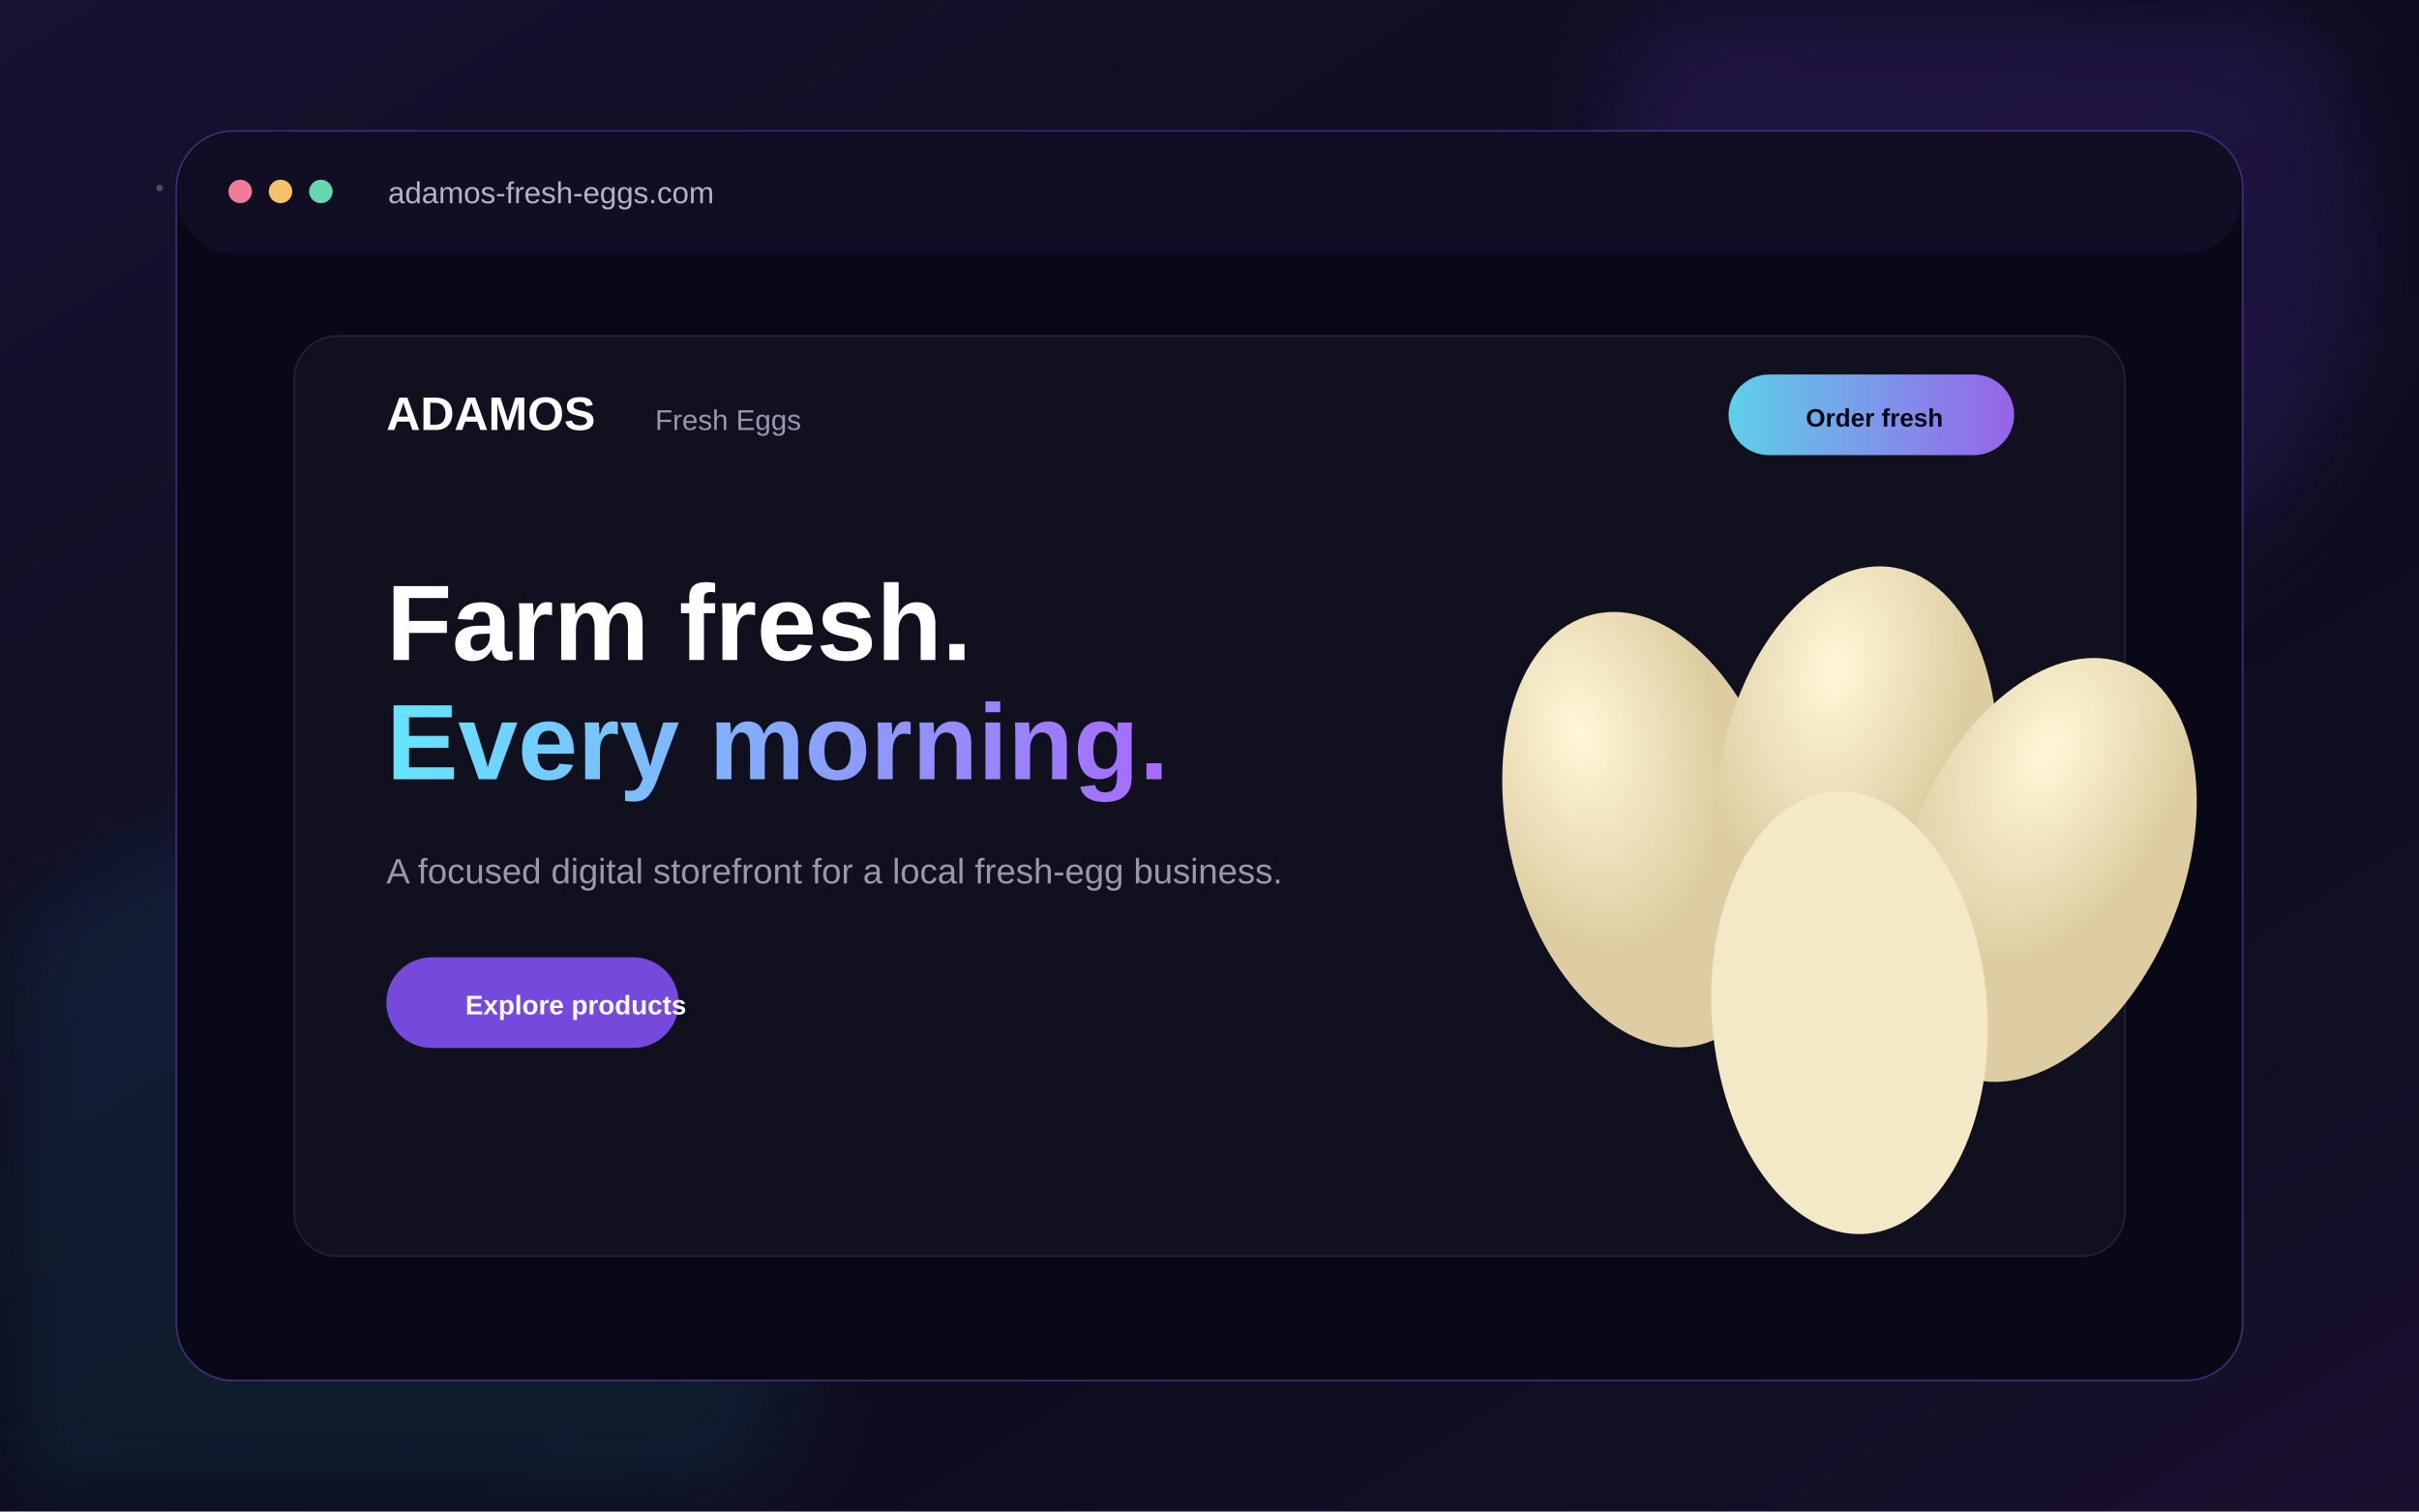
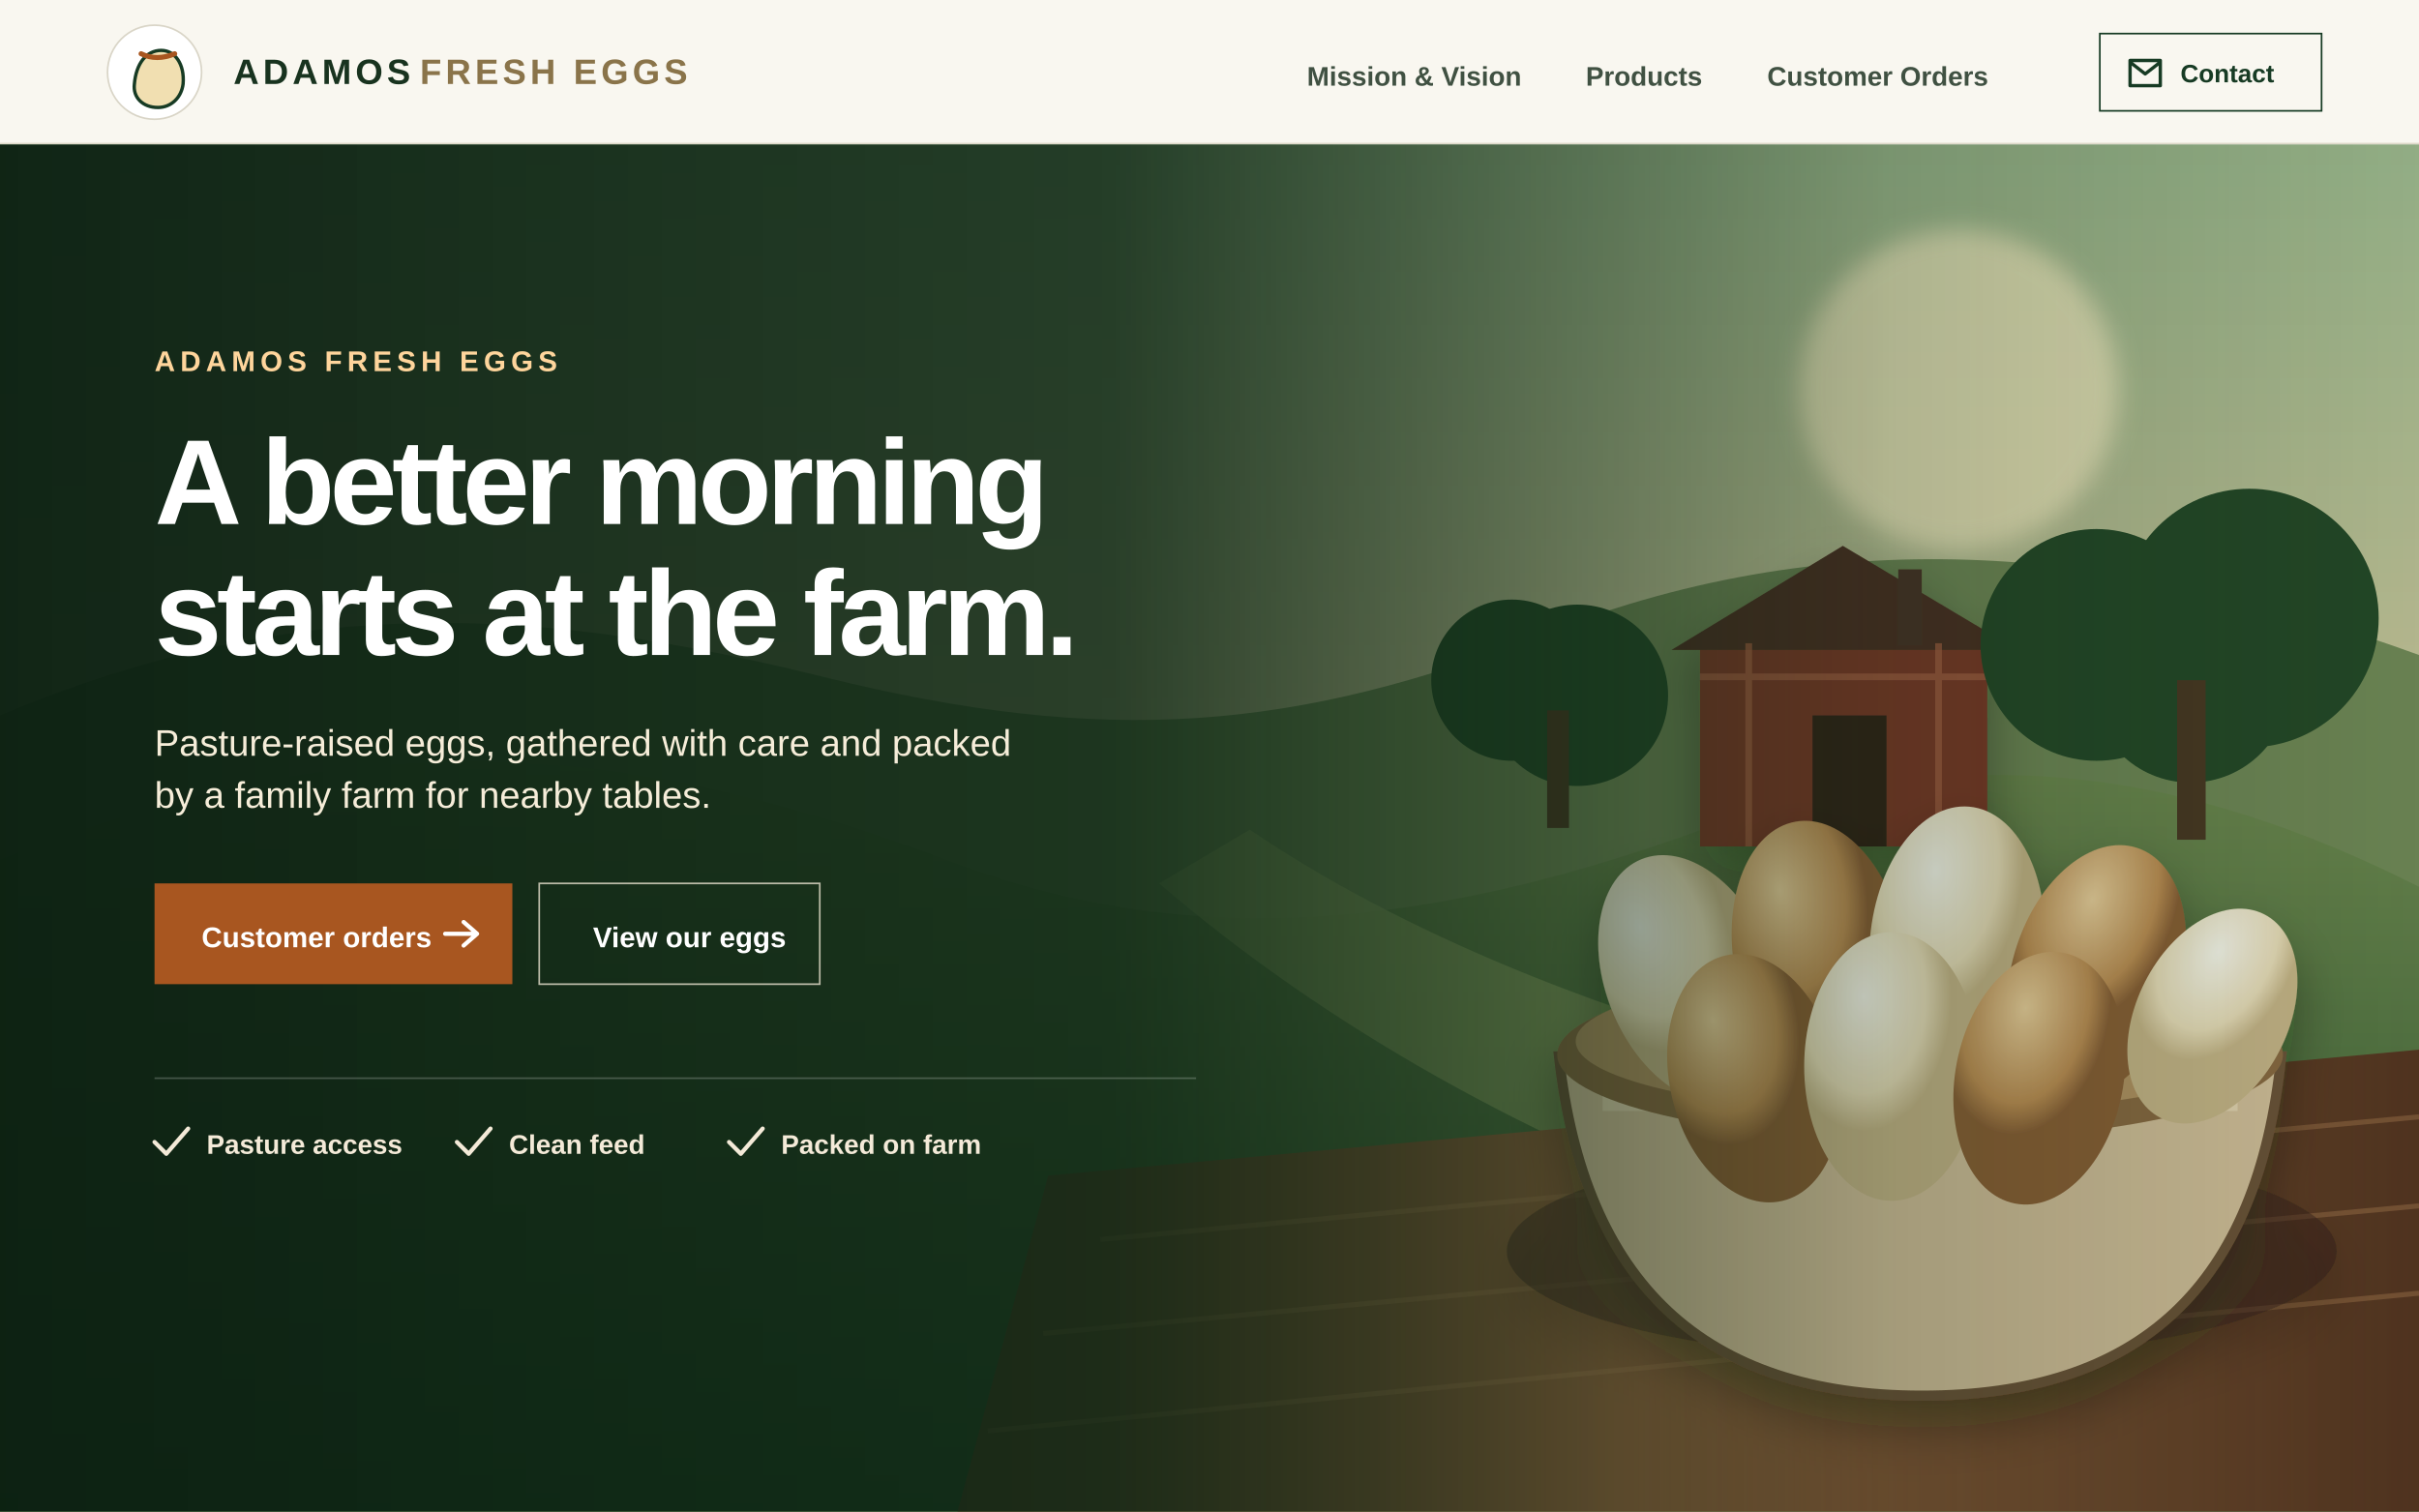
<svg xmlns="http://www.w3.org/2000/svg" viewBox="0 0 1440 900" role="img" aria-labelledby="title desc">
  <defs>
-     <linearGradient id="bg" x1="0" y1="0" x2="1" y2="1">
-       <stop stop-color="#17122f" />
-       <stop offset=".55" stop-color="#0b0b1c" />
-       <stop offset="1" stop-color="#19102d" />
+     <linearGradient id="sky" x1="0" y1="0" x2="0" y2="1">
+       <stop stop-color="#9db98e" />
+       <stop offset=".58" stop-color="#d7c89d" />
+       <stop offset="1" stop-color="#e8d3a1" />
    </linearGradient>
-     <linearGradient id="accent" x1="0" y1="0" x2="1" y2="0">
-       <stop stop-color="#66e4ff" />
-       <stop offset="1" stop-color="#a66bff" />
+     <linearGradient id="field" x1="0" y1="0" x2="0" y2="1">
+       <stop stop-color="#6f8a50" />
+       <stop offset="1" stop-color="#2e542f" />
    </linearGradient>
-     <radialGradient id="egg" cx="35%" cy="25%">
-       <stop stop-color="#fff8d8" />
-       <stop offset="1" stop-color="#decda2" />
+     <linearGradient id="heroOverlay" x1="0" y1="0" x2="1" y2="0">
+       <stop stop-color="#0b2011" stop-opacity=".97" />
+       <stop offset=".46" stop-color="#0d2614" stop-opacity=".84" />
+       <stop offset=".78" stop-color="#0d2614" stop-opacity=".25" />
+       <stop offset="1" stop-color="#0d2614" stop-opacity=".08" />
+     </linearGradient>
+     <linearGradient id="wood" x1="0" y1="0" x2="1" y2="0">
+       <stop stop-color="#6a4228" />
+       <stop offset=".45" stop-color="#9b6740" />
+       <stop offset="1" stop-color="#54331f" />
+     </linearGradient>
+     <radialGradient id="egg" cx="34%" cy="24%">
+       <stop stop-color="#fffdf2" />
+       <stop offset=".72" stop-color="#efe2bd" />
+       <stop offset="1" stop-color="#cbb88a" />
    </radialGradient>
-     <filter id="glow">
-       <feGaussianBlur stdDeviation="28" />
+     <radialGradient id="brownEgg" cx="34%" cy="24%">
+       <stop stop-color="#f4d6a1" />
+       <stop offset=".75" stop-color="#c39155" />
+       <stop offset="1" stop-color="#8d6036" />
+     </radialGradient>
+     <filter id="softShadow" x="-40%" y="-40%" width="180%" height="200%">
+       <feDropShadow dx="0" dy="16" stdDeviation="15" flood-color="#07150b" flood-opacity=".35" />
    </filter>
+     <filter id="blur">
+       <feGaussianBlur stdDeviation="7" />
+     </filter>
+     <clipPath id="heroClip">
+       <rect y="86" width="1440" height="814" />
+     </clipPath>
  </defs>
-   <rect width="1440" height="900" fill="url(#bg)" />
-   <circle cx="1180" cy="140" r="230" fill="#6937d3" opacity=".18" filter="url(#glow)" />
-   <circle cx="200" cy="760" r="280" fill="#28bed8" opacity=".09" filter="url(#glow)" />
-   <g fill="#fff" opacity=".25">
-     <circle cx="95" cy="112" r="2" />
-     <circle cx="328" cy="204" r="1.5" />
-     <circle cx="840" cy="96" r="2" />
-     <circle cx="1320" cy="420" r="1.5" />
-     <circle cx="710" cy="780" r="2" />
+   <rect width="1440" height="86" fill="#f9f7f0" />
+   <path d="M0 85.5h1440" stroke="#ded9ca" />
+   <g transform="translate(62 13)" font-family="Arial, Helvetica, sans-serif">
+     <circle cx="30" cy="30" r="28" fill="#ffffff" stroke="#d9d5c7" />
+     <path d="M18 37c1-12 7-20 16-20 8 0 14 8 13 20-1 8-7 14-15 14-9 0-15-6-14-14Z" fill="#f1dfb1" stroke="#173b24" stroke-width="2" />
+     <path d="M22 19c6 3 13 3 20 0" fill="none" stroke="#a85620" stroke-width="3" stroke-linecap="round" />
+     <text x="77" y="37" fill="#18331f" font-size="21" font-weight="900" letter-spacing="2.4">ADAMOS</text>
+     <text x="188" y="37" fill="#8a744a" font-size="21" font-weight="900" letter-spacing="2.4">FRESH EGGS</text>
  </g>
-   <g transform="translate(105 78)">
-     <rect width="1230" height="744" rx="34" fill="#080816" stroke="#8150dc" stroke-opacity=".45" />
-     <rect x="1" y="1" width="1228" height="72" rx="33" fill="#100d25" />
-     <circle cx="38" cy="36" r="7" fill="#f07c9a" />
-     <circle cx="62" cy="36" r="7" fill="#f5c36a" />
-     <circle cx="86" cy="36" r="7" fill="#65d6b0" />
-     <text x="126" y="43" fill="#b4b0c7" font-family="Arial, sans-serif" font-size="18">adamos-fresh-eggs.com</text>
-     <rect x="70" y="122" width="1090" height="548" rx="26" fill="#11101f" stroke="#6e5aa4" stroke-opacity=".25" />
-     <text x="125" y="178" fill="#ffffff" font-family="Arial, sans-serif" font-weight="700" font-size="28">ADAMOS</text>
-     <text x="285" y="178" fill="#9b96ad" font-family="Arial, sans-serif" font-size="17">Fresh Eggs</text>
-     <rect x="924" y="145" width="170" height="48" rx="24" fill="url(#accent)" opacity=".9" />
-     <text x="970" y="176" fill="#080815" font-family="Arial, sans-serif" font-weight="700" font-size="15">Order fresh</text>
-     <text x="125" y="315" fill="#ffffff" font-family="Arial, sans-serif" font-weight="700" font-size="64">Farm fresh.</text>
-     <text x="125" y="386" fill="url(#accent)" font-family="Arial, sans-serif" font-weight="700" font-size="64">Every morning.</text>
-     <text x="125" y="448" fill="#9b97aa" font-family="Arial, sans-serif" font-size="21">A focused digital storefront for a local fresh-egg business.</text>
-     <rect x="125" y="492" width="174" height="54" rx="27" fill="#7449db" />
-     <text x="172" y="526" fill="#fff" font-family="Arial, sans-serif" font-weight="700" font-size="16">Explore products</text>
-     <g transform="translate(770 250)">
-       <ellipse cx="105" cy="166" rx="82" ry="132" fill="url(#egg)" transform="rotate(-14 105 166)" />
-       <ellipse cx="230" cy="140" rx="82" ry="132" fill="url(#egg)" transform="rotate(10 230 140)" />
-       <ellipse cx="342" cy="190" rx="82" ry="132" fill="url(#egg)" transform="rotate(22 342 190)" />
-       <ellipse cx="226" cy="275" rx="82" ry="132" fill="#f4e9c7" transform="rotate(-4 226 275)" />
+   <g fill="#405142" font-family="Arial, Helvetica, sans-serif" font-size="16" font-weight="700">
+     <text x="778" y="51">Mission &amp; Vision</text>
+     <text x="944" y="51">Products</text>
+     <text x="1052" y="51">Customer Orders</text>
+   </g>
+   <g transform="translate(1250 20)" font-family="Arial, Helvetica, sans-serif">
+     <rect width="132" height="46" fill="none" stroke="#173b24" />
+     <path d="M18 16h18v15H18Zm0 1 9 7 9-7" fill="none" stroke="#173b24" stroke-width="2" stroke-linejoin="round" />
+     <text x="48" y="29" fill="#173b24" font-size="15" font-weight="800">Contact</text>
+   </g>
+   <g clip-path="url(#heroClip)">
+     <rect y="86" width="1440" height="814" fill="url(#sky)" />
+     <circle cx="1166" cy="232" r="95" fill="#fff4c8" opacity=".7" filter="url(#blur)" />
+     <path d="M0 426c180-76 328-63 490-23 169 42 282 32 430-26 176-69 344-51 520 13v510H0Z" fill="#718957" />
+     <path d="M0 512c221-87 380-69 569 2 154 58 303 31 444-20 158-57 290-35 427 34v372H0Z" fill="url(#field)" />
+     <path d="M744 494c88 60 212 112 355 146 96 23 211 37 341 40v126c-140-9-270-35-382-74-148-52-270-122-368-206Z" fill="#91a766" opacity=".75" />
+     <g transform="translate(1012 321)" filter="url(#softShadow)">
+       <rect x="0" y="62" width="171" height="121" fill="#7b3827" />
+       <path d="M-17 66 85 4l104 62Z" fill="#4b2f22" />
+       <rect x="67" y="105" width="44" height="78" fill="#302119" />
+       <path d="M0 82h171M29 62v121M142 62v121" stroke="#aa6042" stroke-width="4" opacity=".7" />
+       <rect x="118" y="18" width="14" height="45" fill="#493327" />
+     </g>
+     <g fill="#244827">
+       <circle cx="1248" cy="384" r="69" />
+       <circle cx="1304" cy="407" r="59" />
+       <circle cx="1339" cy="368" r="77" />
+       <rect x="1296" y="405" width="17" height="95" fill="#4a3722" />
+       <circle cx="900" cy="405" r="48" />
+       <circle cx="939" cy="414" r="54" />
+       <rect x="921" y="423" width="13" height="70" fill="#4a3722" />
+     </g>
+     <path d="M624 700 1440 625v275H570Z" fill="url(#wood)" />
+     <g stroke="#c18b5c" stroke-width="3" opacity=".35">
+       <path d="m655 738 785-73M621 794l819-76M588 852l852-82" />
+     </g>
+     <g transform="translate(905 505)" filter="url(#softShadow)">
+       <ellipse cx="239" cy="240" rx="247" ry="64" fill="#2c1d14" opacity=".42" />
+       <path d="M23 124h430c-14 137-84 202-214 202S38 259 23 124Z" fill="#d7c29c" stroke="#6d5337" stroke-width="6" />
+       <path d="M49 150h378" stroke="#f0dfbd" stroke-width="13" opacity=".7" />
+       <ellipse cx="238" cy="123" rx="216" ry="51" fill="#8c6b43" />
+       <ellipse cx="238" cy="115" rx="205" ry="43" fill="#b69463" />
+       <ellipse cx="101" cy="78" rx="50" ry="77" fill="url(#egg)" transform="rotate(-22 101 78)" />
+       <ellipse cx="178" cy="64" rx="51" ry="81" fill="url(#brownEgg)" transform="rotate(-10 178 64)" />
+       <ellipse cx="260" cy="58" rx="52" ry="83" fill="url(#egg)" transform="rotate(5 260 58)" />
+       <ellipse cx="343" cy="74" rx="50" ry="78" fill="url(#brownEgg)" transform="rotate(18 343 74)" />
+       <ellipse cx="412" cy="100" rx="45" ry="68" fill="url(#egg)" transform="rotate(27 412 100)" />
+       <ellipse cx="139" cy="137" rx="50" ry="75" fill="url(#brownEgg)" transform="rotate(-13 139 137)" />
+       <ellipse cx="221" cy="130" rx="52" ry="80" fill="url(#egg)" />
+       <ellipse cx="309" cy="137" rx="50" ry="76" fill="url(#brownEgg)" transform="rotate(11 309 137)" />
+     </g>
+     <rect y="86" width="1440" height="814" fill="url(#heroOverlay)" />
+   </g>
+   <g transform="translate(92 221)" font-family="Arial, Helvetica, sans-serif">
+     <text x="0" y="0" fill="#ffd59c" font-size="17" font-weight="900" letter-spacing="3">ADAMOS FRESH EGGS</text>
+     <text x="0" y="91" fill="#ffffff" font-size="72" font-weight="900" letter-spacing="-3">A better morning</text>
+     <text x="0" y="169" fill="#ffffff" font-size="72" font-weight="900" letter-spacing="-3">starts at the farm.</text>
+     <text x="0" y="229" fill="#f6edd9" font-size="22">Pasture-raised eggs, gathered with care and packed</text>
+     <text x="0" y="260" fill="#f6edd9" font-size="22">by a family farm for nearby tables.</text>
+     <g transform="translate(0 305)">
+       <rect width="213" height="60" fill="#a85620" />
+       <text x="28" y="38" fill="#ffffff" font-size="17" font-weight="900">Customer orders</text>
+       <path d="M173 30h18m-7-7 8 7-8 7" fill="none" stroke="#ffffff" stroke-width="2.5" stroke-linecap="round" stroke-linejoin="round" />
+       <rect x="229" width="167" height="60" fill="none" stroke="#f4ead8" stroke-opacity=".75" />
+       <text x="261" y="38" fill="#ffffff" font-size="17" font-weight="900">View our eggs</text>
+     </g>
+     <path d="M0 421h620" stroke="#ffffff" stroke-opacity=".22" />
+     <g transform="translate(0 464)" fill="#f4ead8" font-size="16" font-weight="700">
+       <path d="m0-5 7 7 13-15" fill="none" stroke="#f4ead8" stroke-width="2.5" stroke-linecap="round" stroke-linejoin="round" />
+       <text x="31" y="2">Pasture access</text>
+       <path d="m180-5 7 7 13-15" fill="none" stroke="#f4ead8" stroke-width="2.5" stroke-linecap="round" stroke-linejoin="round" />
+       <text x="211" y="2">Clean feed</text>
+       <path d="m342-5 7 7 13-15" fill="none" stroke="#f4ead8" stroke-width="2.5" stroke-linecap="round" stroke-linejoin="round" />
+       <text x="373" y="2">Packed on farm</text>
    </g>
  </g>
</svg>
